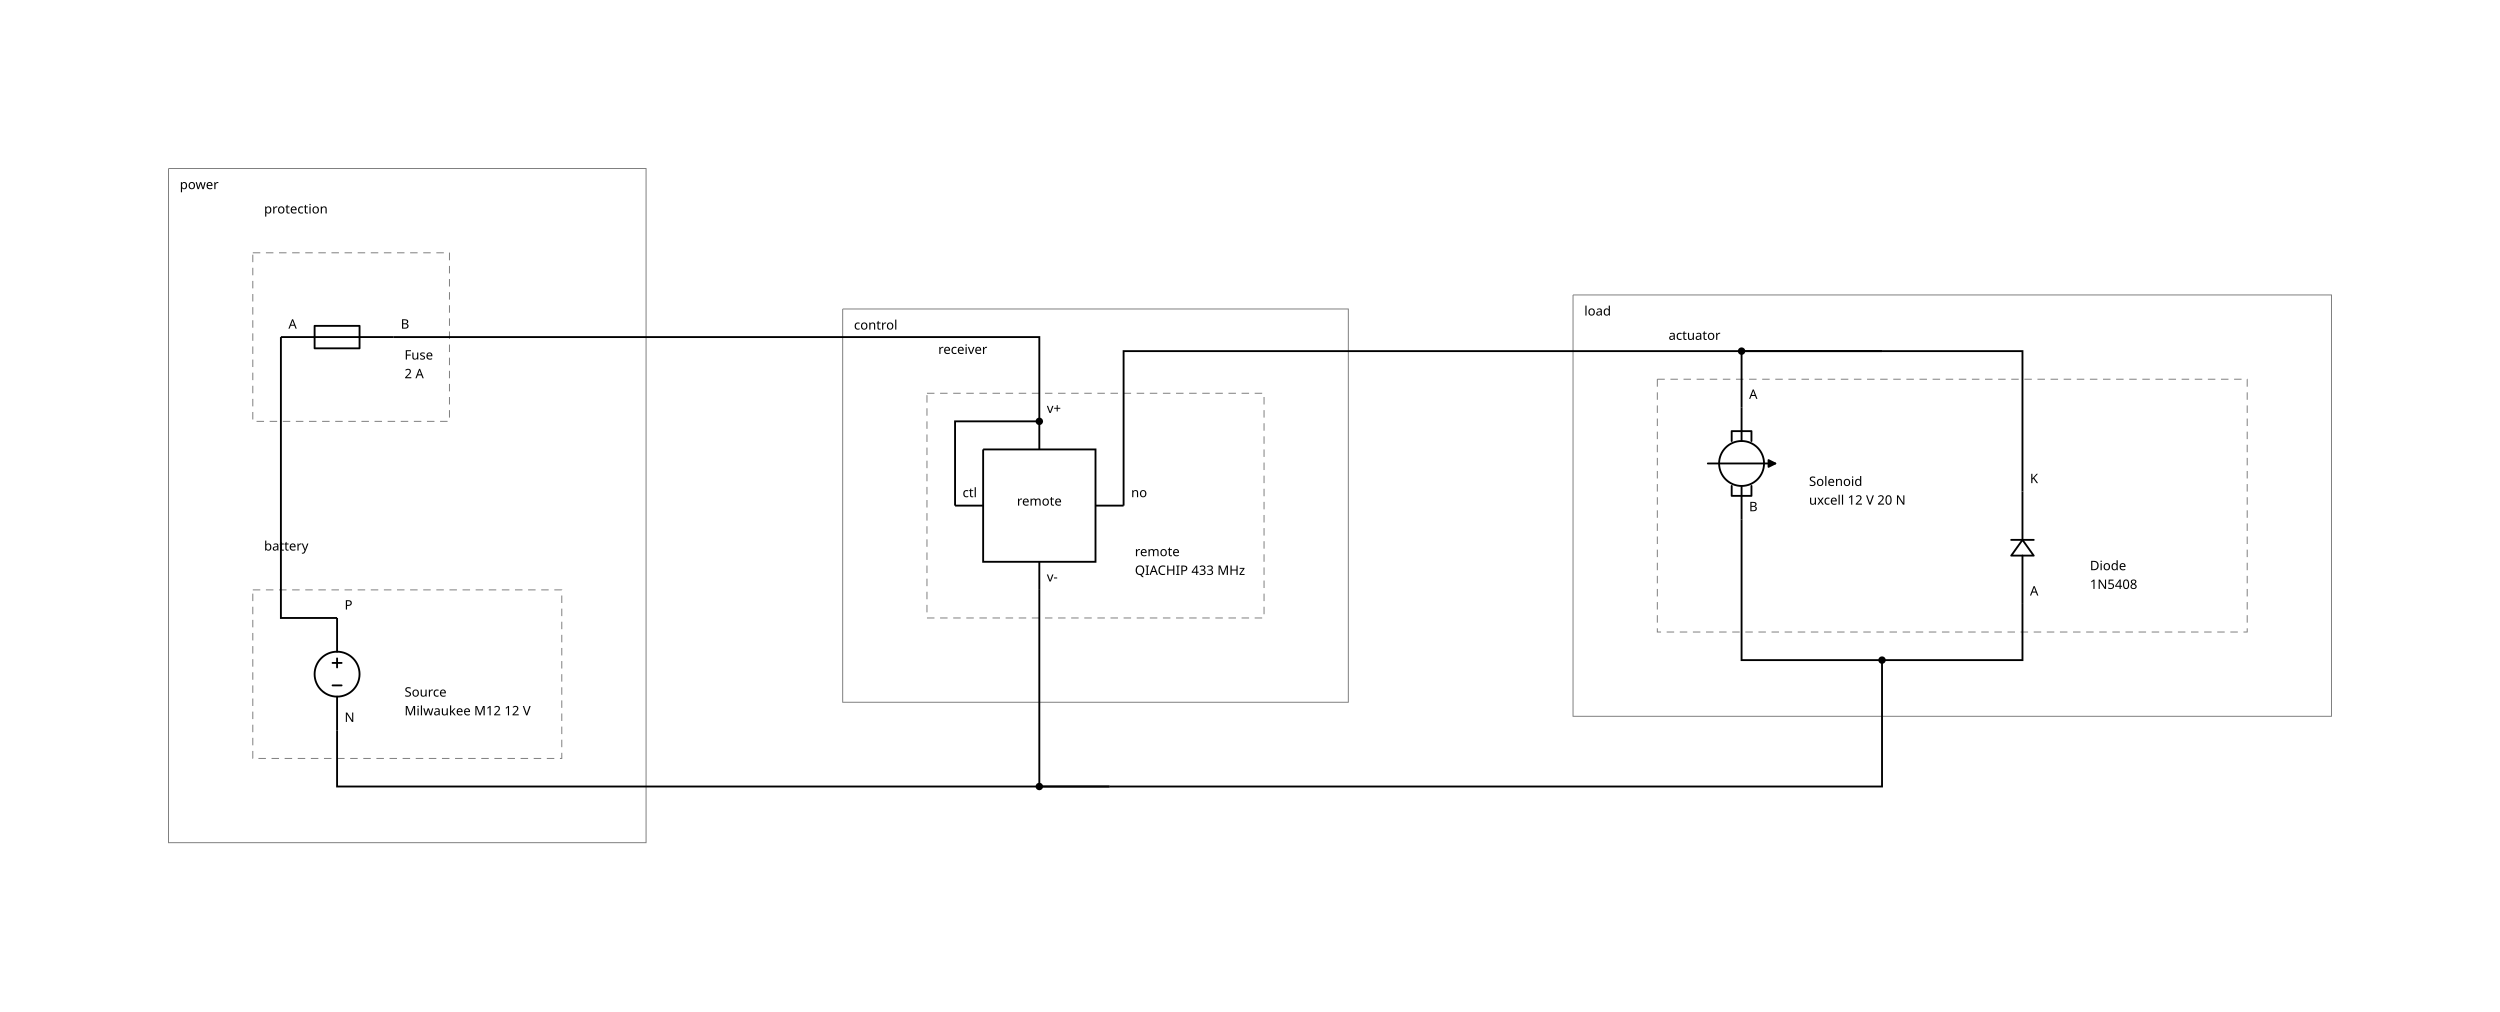
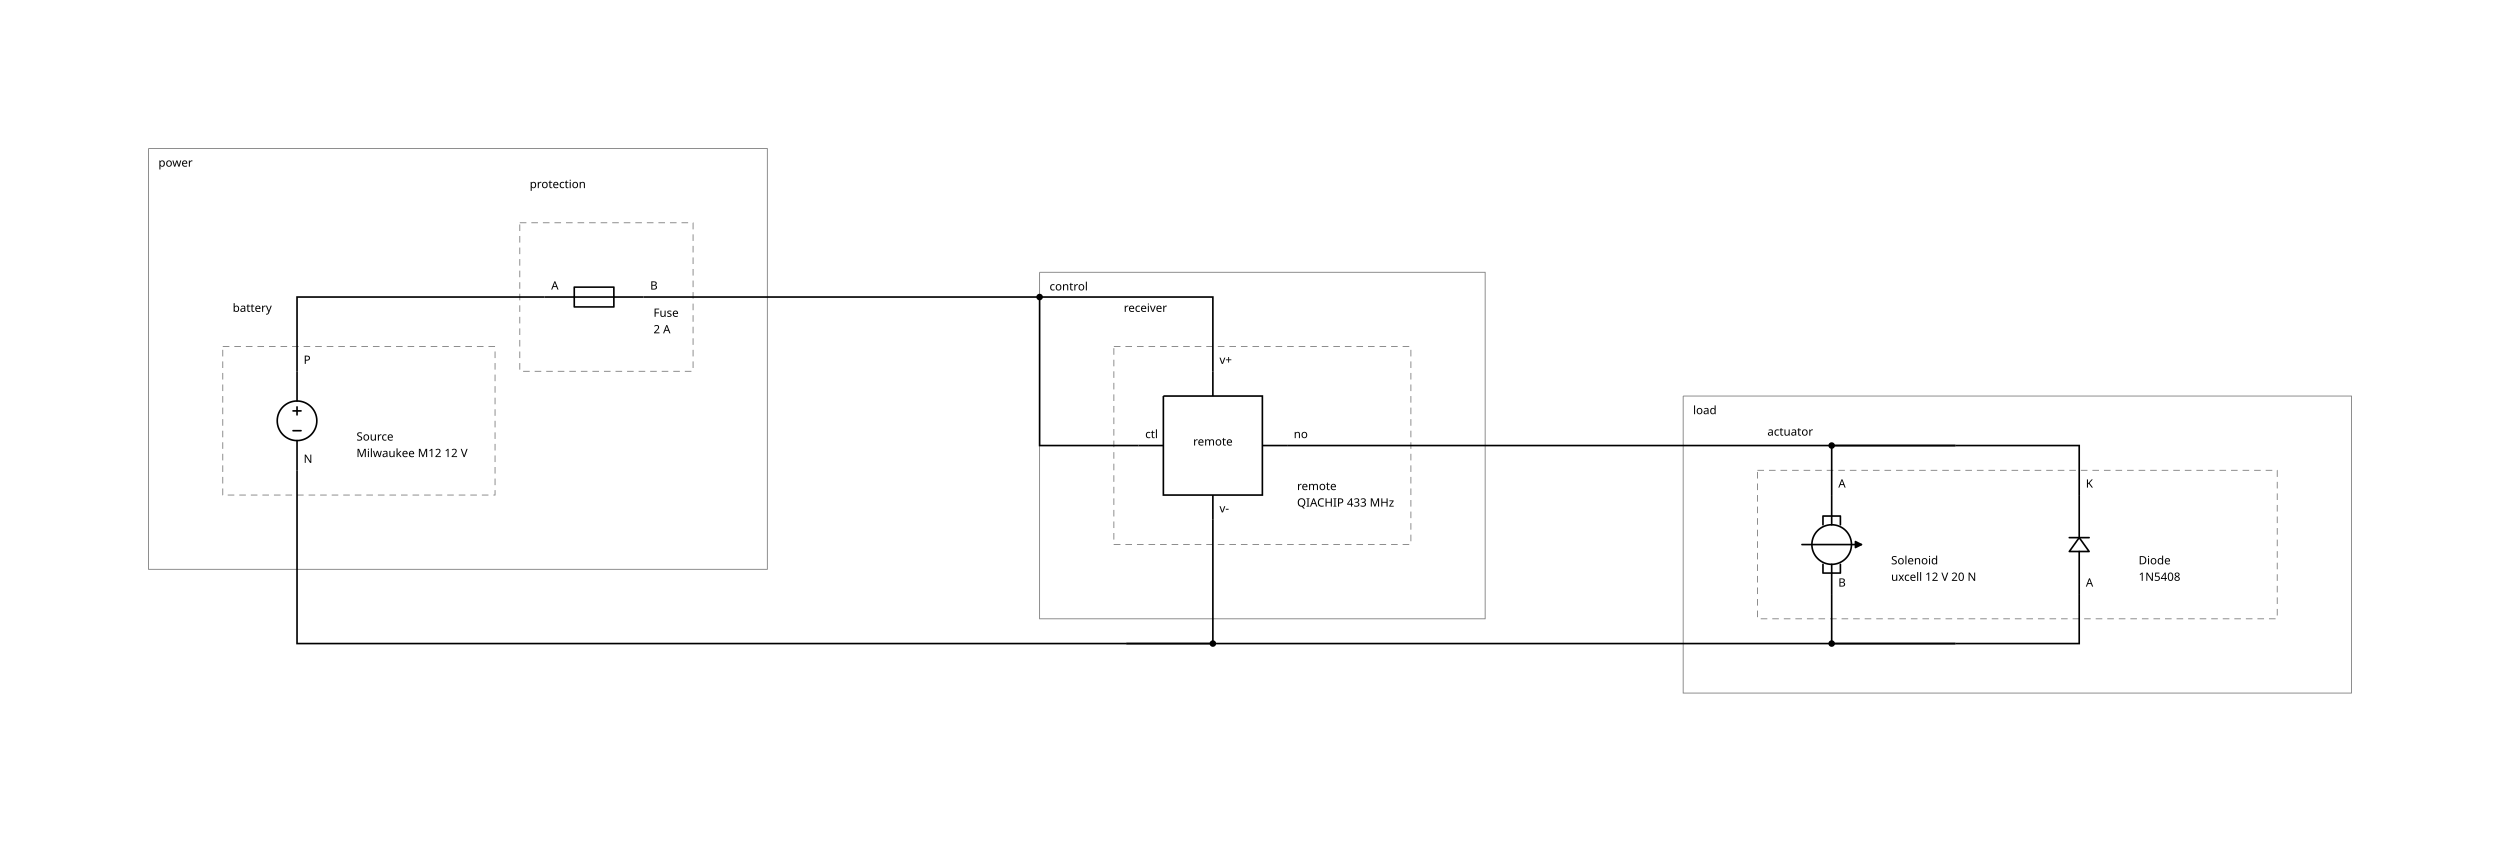
- <svg xmlns="http://www.w3.org/2000/svg" id="fixture-wireless-solenoid" width="2670" viewBox="-300 -300 2670 1080" height="1080" overflow="visible" font-family="sans-serif" font-size="14" role="graphics-document document" aria-roledescription="circuitDiagram">
+ <svg xmlns="http://www.w3.org/2000/svg" id="fixture-wireless-solenoid" width="3030" viewBox="-660 -300 3030 1020" height="1020" overflow="visible" font-family="sans-serif" font-size="14" role="graphics-document document" aria-roledescription="circuitDiagram">
  <g data-drawing-index="0" data-block="power" stroke-width="1">
-     <polyline points="-120,-120 390,-120 390,600 -120,600 -120,-120" stroke="#777" stroke-width="1" fill="none" transform="matrix(1 0 0 1 0 0)" />
+     <polyline points="-480,-120 270,-120 270,390 -480,390 -480,-120" stroke="#777" stroke-width="1" fill="none" transform="matrix(1 0 0 1 0 0)" />
  </g>
  <g data-drawing-index="1" data-label="true" data-frame-label="block">
-     <text x="-108" y="-98" xml:space="preserve" fill="#000">power</text>
+     <text x="-468" y="-98" xml:space="preserve" fill="#000">power</text>
  </g>
  <g data-drawing-index="2" data-block="control" stroke-width="1">
    <polyline points="600,30 1140,30 1140,450 600,450 600,30" stroke="#777" stroke-width="1" fill="none" transform="matrix(1 0 0 1 0 0)" />
  </g>
  <g data-drawing-index="3" data-label="true" data-frame-label="block">
    <text x="612" y="52" xml:space="preserve" fill="#000">control</text>
  </g>
  <g data-drawing-index="4" data-block="load" stroke-width="1">
-     <polyline points="1380,15 2190,15 2190,465 1380,465 1380,15" stroke="#777" stroke-width="1" fill="none" transform="matrix(1 0 0 1 0 0)" />
+     <polyline points="1380,180 2190,180 2190,540 1380,540 1380,180" stroke="#777" stroke-width="1" fill="none" transform="matrix(1 0 0 1 0 0)" />
  </g>
  <g data-drawing-index="5" data-label="true" data-frame-label="block">
-     <text x="1392" y="37" xml:space="preserve" fill="#000">load</text>
+     <text x="1392" y="202" xml:space="preserve" fill="#000">load</text>
  </g>
  <g data-drawing-index="6" data-stage="protection" stroke-dasharray="8 6">
    <polyline points="-30,-30 180,-30 180,150 -30,150 -30,-30" stroke="#777" stroke-width="1" fill="none" transform="matrix(1 0 0 1 0 0)" />
  </g>
  <g data-drawing-index="7" data-label="true" data-frame-label="stage">
    <text x="-18" y="-72" xml:space="preserve" fill="#000">protection</text>
  </g>
  <g data-drawing-index="8" data-stage="battery" stroke-dasharray="8 6">
-     <polyline points="-30,330 300,330 300,510 -30,510 -30,330" stroke="#777" stroke-width="1" fill="none" transform="matrix(1 0 0 1 0 0)" />
+     <polyline points="-390,120 -60,120 -60,300 -390,300 -390,120" stroke="#777" stroke-width="1" fill="none" transform="matrix(1 0 0 1 0 0)" />
  </g>
  <g data-drawing-index="9" data-label="true" data-frame-label="stage">
-     <text x="-18" y="288" xml:space="preserve" fill="#000">battery</text>
+     <text x="-378" y="78" xml:space="preserve" fill="#000">battery</text>
  </g>
  <g data-drawing-index="10" data-stage="receiver" stroke-dasharray="8 6">
    <polyline points="690,120 1050,120 1050,360 690,360 690,120" stroke="#777" stroke-width="1" fill="none" transform="matrix(1 0 0 1 0 0)" />
  </g>
  <g data-drawing-index="11" data-label="true" data-frame-label="stage">
    <text x="702" y="78" xml:space="preserve" fill="#000">receiver</text>
  </g>
  <g data-drawing-index="12" data-stage="actuator" stroke-dasharray="8 6">
-     <polyline points="1470,105 2100,105 2100,375 1470,375 1470,105" stroke="#777" stroke-width="1" fill="none" transform="matrix(1 0 0 1 0 0)" />
+     <polyline points="1470,270 2100,270 2100,450 1470,450 1470,270" stroke="#777" stroke-width="1" fill="none" transform="matrix(1 0 0 1 0 0)" />
  </g>
  <g data-drawing-index="13" data-label="true" data-frame-label="stage">
-     <text x="1482" y="63" xml:space="preserve" fill="#000">actuator</text>
-   </g>
-   <g data-drawing-index="14" data-net="@implicit:Diode:A" data-wire="|-" data-points="[[1560,255],[1560,405],[1710,405]]">
-     <polyline points="1560,255 1560,405 1710,405" stroke="#000" stroke-width="2" fill="none" transform="matrix(1 0 0 1 0 0)" />
-   </g>
-   <g data-drawing-index="15" data-net="@implicit:Diode:A" data-wire="|-" data-points="[[1860,345],[1860,405],[1710,405]]">
-     <polyline points="1860,345 1860,405 1710,405" stroke="#000" stroke-width="2" fill="none" transform="matrix(1 0 0 1 0 0)" />
-   </g>
-   <g data-drawing-index="16" data-net="@implicit:Diode:A" data-wire="|-" data-points="[[810,330],[810,540],[885,540]]">
-     <polyline points="810,330 810,540 885,540" stroke="#000" stroke-width="2" fill="none" transform="matrix(1 0 0 1 0 0)" />
-   </g>
-   <g data-drawing-index="17" data-net="@implicit:Diode:A" data-wire="|-" data-points="[[60,480],[60,540],[885,540]]">
-     <polyline points="60,480 60,540 885,540" stroke="#000" stroke-width="2" fill="none" transform="matrix(1 0 0 1 0 0)" />
-   </g>
-   <g data-drawing-index="18" data-net="@implicit:Diode:A" data-wire="|-" data-points="[[1710,405],[1710,540],[885,540]]">
-     <polyline points="1710,405 1710,540 885,540" stroke="#000" stroke-width="2" fill="none" transform="matrix(1 0 0 1 0 0)" />
-   </g>
-   <g data-drawing-index="19" data-net="@implicit:Diode:K" data-wire="|-" data-points="[[1560,135],[1560,75],[1710,75]]">
-     <polyline points="1560,135 1560,75 1710,75" stroke="#000" stroke-width="2" fill="none" transform="matrix(1 0 0 1 0 0)" />
-   </g>
-   <g data-drawing-index="20" data-net="@implicit:Diode:K" data-wire="|-" data-points="[[1860,225],[1860,75],[1710,75]]">
-     <polyline points="1860,225 1860,75 1710,75" stroke="#000" stroke-width="2" fill="none" transform="matrix(1 0 0 1 0 0)" />
-   </g>
-   <g data-drawing-index="21" data-net="@implicit:Diode:K" data-wire="|-" data-points="[[900,240],[900,75],[1710,75]]">
-     <polyline points="900,240 900,75 1710,75" stroke="#000" stroke-width="2" fill="none" transform="matrix(1 0 0 1 0 0)" />
-   </g>
-   <g data-drawing-index="22" data-net="@implicit:Fuse:A" data-wire="-|" data-points="[[60,360],[0,360],[0,60]]">
-     <polyline points="60,360 0,360 0,60" stroke="#000" stroke-width="2" fill="none" transform="matrix(1 0 0 1 0 0)" />
-   </g>
-   <g data-drawing-index="23" data-net="@implicit:Fuse:B" data-wire="-|" data-points="[[120,60],[810,60],[810,150]]">
-     <polyline points="120,60 810,60 810,150" stroke="#000" stroke-width="2" fill="none" transform="matrix(1 0 0 1 0 0)" />
-   </g>
-   <g data-drawing-index="24" data-net="@implicit:Fuse:B" data-wire="-|" data-points="[[810,150],[720,150],[720,240]]">
-     <polyline points="810,150 720,150 720,240" stroke="#000" stroke-width="2" fill="none" transform="matrix(1 0 0 1 0 0)" />
-   </g>
-   <g data-drawing-index="25" data-device="Fuse" data-type="fuse" data-stage-index="0">
+     <text x="1482" y="228" xml:space="preserve" fill="#000">actuator</text>
+   </g>
+   <g data-drawing-index="14" data-net="@implicit:Diode:A" data-wire="|-" data-points="[[1560,420],[1560,480],[1710,480]]">
+     <polyline points="1560,420 1560,480 1710,480" stroke="#000" stroke-width="2" fill="none" transform="matrix(1 0 0 1 0 0)" />
+   </g>
+   <g data-drawing-index="15" data-net="@implicit:Diode:A" data-wire="|-" data-points="[[1860,420],[1860,480],[1710,480]]">
+     <polyline points="1860,420 1860,480 1710,480" stroke="#000" stroke-width="2" fill="none" transform="matrix(1 0 0 1 0 0)" />
+   </g>
+   <g data-drawing-index="16" data-net="@implicit:Diode:A" data-wire="|-" data-points="[[810,330],[810,480],[705,480]]">
+     <polyline points="810,330 810,480 705,480" stroke="#000" stroke-width="2" fill="none" transform="matrix(1 0 0 1 0 0)" />
+   </g>
+   <g data-drawing-index="17" data-net="@implicit:Diode:A" data-wire="|-" data-points="[[-300,270],[-300,480],[705,480]]">
+     <polyline points="-300,270 -300,480 705,480" stroke="#000" stroke-width="2" fill="none" transform="matrix(1 0 0 1 0 0)" />
+   </g>
+   <g data-drawing-index="18" data-net="@implicit:Diode:A" data-wire="-" data-points="[[1710,480],[705,480]]">
+     <polyline points="1710,480 705,480" stroke="#000" stroke-width="2" fill="none" transform="matrix(1 0 0 1 0 0)" />
+   </g>
+   <g data-drawing-index="19" data-net="@implicit:Diode:K" data-wire="|-" data-points="[[1560,300],[1560,240],[1710,240]]">
+     <polyline points="1560,300 1560,240 1710,240" stroke="#000" stroke-width="2" fill="none" transform="matrix(1 0 0 1 0 0)" />
+   </g>
+   <g data-drawing-index="20" data-net="@implicit:Diode:K" data-wire="|-" data-points="[[1860,300],[1860,240],[1710,240]]">
+     <polyline points="1860,300 1860,240 1710,240" stroke="#000" stroke-width="2" fill="none" transform="matrix(1 0 0 1 0 0)" />
+   </g>
+   <g data-drawing-index="21" data-net="@implicit:Diode:K" data-wire="-" data-points="[[900,240],[1710,240]]">
+     <polyline points="900,240 1710,240" stroke="#000" stroke-width="2" fill="none" transform="matrix(1 0 0 1 0 0)" />
+   </g>
+   <g data-drawing-index="22" data-net="@implicit:Fuse:A" data-wire="|-" data-points="[[-300,150],[-300,60],[0,60]]">
+     <polyline points="-300,150 -300,60 0,60" stroke="#000" stroke-width="2" fill="none" transform="matrix(1 0 0 1 0 0)" />
+   </g>
+   <g data-drawing-index="23" data-net="@implicit:Fuse:B" data-wire="|-" data-points="[[810,150],[810,60],[600,60]]">
+     <polyline points="810,150 810,60 600,60" stroke="#000" stroke-width="2" fill="none" transform="matrix(1 0 0 1 0 0)" />
+   </g>
+   <g data-drawing-index="24" data-net="@implicit:Fuse:B" data-wire="-|" data-points="[[720,240],[600,240],[600,60]]">
+     <polyline points="720,240 600,240 600,60" stroke="#000" stroke-width="2" fill="none" transform="matrix(1 0 0 1 0 0)" />
+   </g>
+   <g data-drawing-index="25" data-net="@implicit:Fuse:B" data-wire="-" data-points="[[120,60],[600,60]]">
+     <polyline points="120,60 600,60" stroke="#000" stroke-width="2" fill="none" transform="matrix(1 0 0 1 0 0)" />
+   </g>
+   <g data-drawing-index="26" data-device="Fuse" data-type="fuse" data-stage-index="0">
    <g transform="matrix(1 0 0 1 0 0)">
      <svg width="120" height="120" viewBox="0 0 120 120">
-         <g id="fixture-wireless-solenoid-element-25-fuse" fill="none" stroke="#000" stroke-width="2" stroke-linecap="round" stroke-linejoin="round">
-           <path d="M 0 60 L 36 60 L 36 48 L 84 48 L 84 72 L 36 72 L 36 60 M 84 60 L 120 60" id="fixture-wireless-solenoid-element-25-reference-0" stroke="#000" fill="none" stroke-width="2" stroke-linecap="round" stroke-linejoin="round" />
-           <path d="M 36 60 L 84 60" id="fixture-wireless-solenoid-element-25-reference-1" stroke="#000" fill="none" stroke-width="2" stroke-linecap="round" stroke-linejoin="round" />
-         </g>
-       </svg>
-     </g>
-   </g>
-   <g data-drawing-index="26" data-label="true" data-device-label="Fuse">
+         <g id="fixture-wireless-solenoid-element-26-fuse" fill="none" stroke="#000" stroke-width="2" stroke-linecap="round" stroke-linejoin="round">
+           <path d="M 0 60 L 36 60 L 36 48 L 84 48 L 84 72 L 36 72 L 36 60 M 84 60 L 120 60" id="fixture-wireless-solenoid-element-26-reference-0" stroke="#000" fill="none" stroke-width="2" stroke-linecap="round" stroke-linejoin="round" />
+           <path d="M 36 60 L 84 60" id="fixture-wireless-solenoid-element-26-reference-1" stroke="#000" fill="none" stroke-width="2" stroke-linecap="round" stroke-linejoin="round" />
+         </g>
+       </svg>
+     </g>
+   </g>
+   <g data-drawing-index="27" data-label="true" data-device-label="Fuse">
    <text x="132" y="84" xml:space="preserve" fill="#000">Fuse</text>
  </g>
-   <g data-drawing-index="27" data-label="true" data-device-label="Fuse">
+   <g data-drawing-index="28" data-label="true" data-device-label="Fuse">
    <text x="132" y="104" xml:space="preserve" fill="#000">2 A</text>
  </g>
-   <g data-drawing-index="28" data-label="true" data-terminal="A" data-terminal-device="Fuse" data-x="0" data-y="60" data-terminal-net="@implicit:Fuse:A">
+   <g data-drawing-index="29" data-label="true" data-terminal="A" data-terminal-device="Fuse" data-x="0" data-y="60" data-terminal-net="@implicit:Fuse:A">
    <text x="8" y="51" xml:space="preserve" fill="#000">A</text>
  </g>
-   <g data-drawing-index="29" data-label="true" data-terminal="B" data-terminal-device="Fuse" data-x="120" data-y="60" data-terminal-net="@implicit:Fuse:B">
+   <g data-drawing-index="30" data-label="true" data-terminal="B" data-terminal-device="Fuse" data-x="120" data-y="60" data-terminal-net="@implicit:Fuse:B">
    <text x="128" y="51" xml:space="preserve" fill="#000">B</text>
  </g>
-   <g data-drawing-index="30" data-device="Source" data-type="voltageSource" data-stage-index="1">
-     <g transform="matrix(1 0 0 1 0 360)">
-       <svg width="120" height="120" viewBox="0 0 120 120">
-         <g id="fixture-wireless-solenoid-element-30-voltageSource" fill="none" stroke="#000" stroke-width="2" stroke-linecap="round" stroke-linejoin="round">
-           <circle cx="60" cy="60" r="24" id="fixture-wireless-solenoid-element-30-reference-0" stroke="#000" fill="none" stroke-width="2" />
-           <path d="M 60 120 L 60 84 L 60 84 M 60 36 L 60 36 L 60 0" id="fixture-wireless-solenoid-element-30-reference-1" stroke="#000" fill="none" stroke-width="2" stroke-linecap="round" stroke-linejoin="round" />
-           <path d="M 64.8 72 L 55.2 72" id="fixture-wireless-solenoid-element-30-reference-2" stroke="#000" fill="none" stroke-width="2" stroke-linecap="round" stroke-linejoin="round" />
-           <path d="M 60 52.8 L 60 43.2" id="fixture-wireless-solenoid-element-30-reference-3" stroke="#000" fill="none" stroke-width="2" stroke-linecap="round" stroke-linejoin="round" />
-           <path d="M 64.8 48 L 55.2 48" id="fixture-wireless-solenoid-element-30-reference-4" stroke="#000" fill="none" stroke-width="2" stroke-linecap="round" stroke-linejoin="round" />
-         </g>
-       </svg>
-     </g>
-   </g>
-   <g data-drawing-index="31" data-label="true" data-device-label="Source">
-     <text x="132" y="444" xml:space="preserve" fill="#000">Source</text>
+   <g data-drawing-index="31" data-device="Source" data-type="voltageSource" data-stage-index="1">
+     <g transform="matrix(1 0 0 1 -360 150)">
+       <svg width="120" height="120" viewBox="0 0 120 120">
+         <g id="fixture-wireless-solenoid-element-31-voltageSource" fill="none" stroke="#000" stroke-width="2" stroke-linecap="round" stroke-linejoin="round">
+           <circle cx="60" cy="60" r="24" id="fixture-wireless-solenoid-element-31-reference-0" stroke="#000" fill="none" stroke-width="2" />
+           <path d="M 60 120 L 60 84 L 60 84 M 60 36 L 60 36 L 60 0" id="fixture-wireless-solenoid-element-31-reference-1" stroke="#000" fill="none" stroke-width="2" stroke-linecap="round" stroke-linejoin="round" />
+           <path d="M 64.8 72 L 55.2 72" id="fixture-wireless-solenoid-element-31-reference-2" stroke="#000" fill="none" stroke-width="2" stroke-linecap="round" stroke-linejoin="round" />
+           <path d="M 60 52.8 L 60 43.2" id="fixture-wireless-solenoid-element-31-reference-3" stroke="#000" fill="none" stroke-width="2" stroke-linecap="round" stroke-linejoin="round" />
+           <path d="M 64.8 48 L 55.2 48" id="fixture-wireless-solenoid-element-31-reference-4" stroke="#000" fill="none" stroke-width="2" stroke-linecap="round" stroke-linejoin="round" />
+         </g>
+       </svg>
+     </g>
  </g>
  <g data-drawing-index="32" data-label="true" data-device-label="Source">
-     <text x="132" y="464" xml:space="preserve" fill="#000">Milwaukee M12 12 V</text>
-   </g>
-   <g data-drawing-index="33" data-label="true" data-terminal="P" data-terminal-device="Source" data-x="60" data-y="360" data-terminal-net="@implicit:Fuse:A">
-     <text x="68" y="351" xml:space="preserve" fill="#000">P</text>
-   </g>
-   <g data-drawing-index="34" data-label="true" data-terminal="N" data-terminal-device="Source" data-x="60" data-y="480" data-terminal-net="@implicit:Diode:A">
-     <text x="68" y="471" xml:space="preserve" fill="#000">N</text>
-   </g>
-   <g data-drawing-index="35" data-device="remote" data-type="ic" data-stage-index="2">
+     <text x="-228" y="234" xml:space="preserve" fill="#000">Source</text>
+   </g>
+   <g data-drawing-index="33" data-label="true" data-device-label="Source">
+     <text x="-228" y="254" xml:space="preserve" fill="#000">Milwaukee M12 12 V</text>
+   </g>
+   <g data-drawing-index="34" data-label="true" data-terminal="P" data-terminal-device="Source" data-x="-300" data-y="150" data-terminal-net="@implicit:Fuse:A">
+     <text x="-292" y="141" xml:space="preserve" fill="#000">P</text>
+   </g>
+   <g data-drawing-index="35" data-label="true" data-terminal="N" data-terminal-device="Source" data-x="-300" data-y="270" data-terminal-net="@implicit:Diode:A">
+     <text x="-292" y="261" xml:space="preserve" fill="#000">N</text>
+   </g>
+   <g data-drawing-index="36" data-device="remote" data-type="ic" data-stage-index="2">
    <polyline points="30,30 150,30 150,150 30,150 30,30" stroke="#000" stroke-width="2" fill="none" transform="matrix(1 0 0 1 720 150)" />
    <line x1="90" y1="0" x2="90" y2="30" stroke="#000" stroke-width="2" fill="none" transform="matrix(1 0 0 1 720 150)" />
    <line x1="90" y1="150" x2="90" y2="180" stroke="#000" stroke-width="2" fill="none" transform="matrix(1 0 0 1 720 150)" />
    <line x1="0" y1="90" x2="30" y2="90" stroke="#000" stroke-width="2" fill="none" transform="matrix(1 0 0 1 720 150)" />
    <line x1="150" y1="90" x2="180" y2="90" stroke="#000" stroke-width="2" fill="none" transform="matrix(1 0 0 1 720 150)" />
  </g>
-   <g data-drawing-index="36" data-label="true" data-device-label="remote">
+   <g data-drawing-index="37" data-label="true" data-device-label="remote">
    <text x="912" y="294" xml:space="preserve" fill="#000">remote</text>
  </g>
-   <g data-drawing-index="37" data-label="true" data-device-label="remote">
+   <g data-drawing-index="38" data-label="true" data-device-label="remote">
    <text x="912" y="314" xml:space="preserve" fill="#000">QIACHIP 433 MHz</text>
  </g>
-   <g data-drawing-index="38" data-label="true" data-ic-label="true" text-anchor="middle">
+   <g data-drawing-index="39" data-label="true" data-ic-label="true" text-anchor="middle">
    <text x="810" y="240" xml:space="preserve" fill="#000">remote</text>
  </g>
-   <g data-drawing-index="39" data-label="true" data-terminal="v+" data-terminal-device="remote" data-x="810" data-y="150" data-terminal-net="@implicit:Fuse:B">
+   <g data-drawing-index="40" data-label="true" data-terminal="v+" data-terminal-device="remote" data-x="810" data-y="150" data-terminal-net="@implicit:Fuse:B">
    <text x="818" y="141" xml:space="preserve" fill="#000">v+</text>
  </g>
-   <g data-drawing-index="40" data-label="true" data-terminal="ctl" data-terminal-device="remote" data-x="720" data-y="240" data-terminal-net="@implicit:Fuse:B">
+   <g data-drawing-index="41" data-label="true" data-terminal="ctl" data-terminal-device="remote" data-x="720" data-y="240" data-terminal-net="@implicit:Fuse:B">
    <text x="728" y="231" xml:space="preserve" fill="#000">ctl</text>
  </g>
-   <g data-drawing-index="41" data-label="true" data-terminal="v-" data-terminal-device="remote" data-x="810" data-y="330" data-terminal-net="@implicit:Diode:A">
+   <g data-drawing-index="42" data-label="true" data-terminal="v-" data-terminal-device="remote" data-x="810" data-y="330" data-terminal-net="@implicit:Diode:A">
    <text x="818" y="321" xml:space="preserve" fill="#000">v-</text>
  </g>
-   <g data-drawing-index="42" data-label="true" data-terminal="no" data-terminal-device="remote" data-x="900" data-y="240" data-terminal-net="@implicit:Diode:K">
+   <g data-drawing-index="43" data-label="true" data-terminal="no" data-terminal-device="remote" data-x="900" data-y="240" data-terminal-net="@implicit:Diode:K">
    <text x="908" y="231" xml:space="preserve" fill="#000">no</text>
  </g>
-   <g data-drawing-index="43" data-device="Solenoid" data-type="solenoid" data-stage-index="3">
-     <g transform="matrix(6.123233995736766e-17 1 -1 6.123233995736766e-17 1620 135)">
-       <svg width="120" height="120" viewBox="0 0 120 120">
-         <g id="fixture-wireless-solenoid-element-43-solenoid" fill="none" stroke="#000" stroke-width="2" stroke-linecap="round" stroke-linejoin="round">
-           <path id="fixture-wireless-solenoid-element-43-reference-0" d="M 25.44 60 L 25.44 60 M 94.56 60 L 94.56 60" stroke="#000" fill="none" />
-           <path id="fixture-wireless-solenoid-element-43-reference-1" d="M 36 70.56 L 25.44 70.56 L 25.44 49.44 L 36 49.44" stroke="#000" fill="none" />
-           <path id="fixture-wireless-solenoid-element-43-reference-2" d="M 84 70.56 L 94.56 70.56 L 94.56 49.44 L 84 49.44" stroke="#000" fill="none" />
-           <circle id="fixture-wireless-solenoid-element-43-reference-3" cx="60" cy="60" r="24" stroke="#000" fill="none" />
-           <path id="fixture-wireless-solenoid-element-43-electrical-leads" d="M 0 60 L 36 60 M 84 60 L 120 60" stroke="#000" fill="none" />
-           <path id="fixture-wireless-solenoid-element-43-motion-shaft" d="M 60 96 L 60 24" stroke="#000" fill="none" />
-           <polygon id="fixture-wireless-solenoid-element-43-motion-arrowhead" points="60,24 56.4,31.2 63.6,31.2" stroke="#000" fill="#000" />
-         </g>
-       </svg>
-     </g>
-   </g>
-   <g data-drawing-index="44" data-label="true" data-device-label="Solenoid">
-     <text x="1632" y="219" xml:space="preserve" fill="#000">Solenoid</text>
+   <g data-drawing-index="44" data-device="Solenoid" data-type="solenoid" data-stage-index="3">
+     <g transform="matrix(6.123233995736766e-17 1 -1 6.123233995736766e-17 1620 300)">
+       <svg width="120" height="120" viewBox="0 0 120 120">
+         <g id="fixture-wireless-solenoid-element-44-solenoid" fill="none" stroke="#000" stroke-width="2" stroke-linecap="round" stroke-linejoin="round">
+           <path id="fixture-wireless-solenoid-element-44-reference-0" d="M 25.44 60 L 25.44 60 M 94.56 60 L 94.56 60" stroke="#000" fill="none" />
+           <path id="fixture-wireless-solenoid-element-44-reference-1" d="M 36 70.56 L 25.44 70.56 L 25.44 49.44 L 36 49.44" stroke="#000" fill="none" />
+           <path id="fixture-wireless-solenoid-element-44-reference-2" d="M 84 70.56 L 94.56 70.56 L 94.56 49.44 L 84 49.44" stroke="#000" fill="none" />
+           <circle id="fixture-wireless-solenoid-element-44-reference-3" cx="60" cy="60" r="24" stroke="#000" fill="none" />
+           <path id="fixture-wireless-solenoid-element-44-electrical-leads" d="M 0 60 L 36 60 M 84 60 L 120 60" stroke="#000" fill="none" />
+           <path id="fixture-wireless-solenoid-element-44-motion-shaft" d="M 60 96 L 60 24" stroke="#000" fill="none" />
+           <polygon id="fixture-wireless-solenoid-element-44-motion-arrowhead" points="60,24 56.4,31.2 63.6,31.2" stroke="#000" fill="#000" />
+         </g>
+       </svg>
+     </g>
  </g>
  <g data-drawing-index="45" data-label="true" data-device-label="Solenoid">
-     <text x="1632" y="239" xml:space="preserve" fill="#000">uxcell 12 V 20 N</text>
-   </g>
-   <g data-drawing-index="46" data-label="true" data-terminal="A" data-terminal-device="Solenoid" data-x="1560" data-y="135" data-terminal-net="@implicit:Diode:K">
-     <text x="1568" y="126" xml:space="preserve" fill="#000">A</text>
-   </g>
-   <g data-drawing-index="47" data-label="true" data-terminal="B" data-terminal-device="Solenoid" data-x="1560" data-y="255" data-terminal-net="@implicit:Diode:A">
-     <text x="1568" y="246" xml:space="preserve" fill="#000">B</text>
-   </g>
-   <g data-drawing-index="48" data-device="Diode" data-type="diode" data-stage-index="3">
-     <g transform="matrix(-1.8369701987210297e-16 -1 1 -1.8369701987210297e-16 1800 345)">
-       <svg width="120" height="120" viewBox="0 0 120 120">
-         <g id="fixture-wireless-solenoid-element-48-diode" fill="none" stroke="#000" stroke-width="2" stroke-linecap="round" stroke-linejoin="round">
-           <polygon points="51.6,48 68.4,60 51.6,72" id="fixture-wireless-solenoid-element-48-reference-0" stroke="#000" fill="none" stroke-width="2" stroke-linecap="round" stroke-linejoin="round" />
-           <path d="M 0 60 L 51.6 60 M 68.4 48 L 68.4 72 M 68.4 60 L 120 60" id="fixture-wireless-solenoid-element-48-reference-1" stroke="#000" fill="none" stroke-width="2" stroke-linecap="round" stroke-linejoin="round" />
-         </g>
-       </svg>
-     </g>
-   </g>
-   <g data-drawing-index="49" data-label="true" data-device-label="Diode">
-     <text x="1932" y="309" xml:space="preserve" fill="#000">Diode</text>
+     <text x="1632" y="384" xml:space="preserve" fill="#000">Solenoid</text>
+   </g>
+   <g data-drawing-index="46" data-label="true" data-device-label="Solenoid">
+     <text x="1632" y="404" xml:space="preserve" fill="#000">uxcell 12 V 20 N</text>
+   </g>
+   <g data-drawing-index="47" data-label="true" data-terminal="A" data-terminal-device="Solenoid" data-x="1560" data-y="300" data-terminal-net="@implicit:Diode:K">
+     <text x="1568" y="291" xml:space="preserve" fill="#000">A</text>
+   </g>
+   <g data-drawing-index="48" data-label="true" data-terminal="B" data-terminal-device="Solenoid" data-x="1560" data-y="420" data-terminal-net="@implicit:Diode:A">
+     <text x="1568" y="411" xml:space="preserve" fill="#000">B</text>
+   </g>
+   <g data-drawing-index="49" data-device="Diode" data-type="diode" data-stage-index="3">
+     <g transform="matrix(-1.8369701987210297e-16 -1 1 -1.8369701987210297e-16 1800 420)">
+       <svg width="120" height="120" viewBox="0 0 120 120">
+         <g id="fixture-wireless-solenoid-element-49-diode" fill="none" stroke="#000" stroke-width="2" stroke-linecap="round" stroke-linejoin="round">
+           <polygon points="51.6,48 68.4,60 51.6,72" id="fixture-wireless-solenoid-element-49-reference-0" stroke="#000" fill="none" stroke-width="2" stroke-linecap="round" stroke-linejoin="round" />
+           <path d="M 0 60 L 51.6 60 M 68.4 48 L 68.4 72 M 68.4 60 L 120 60" id="fixture-wireless-solenoid-element-49-reference-1" stroke="#000" fill="none" stroke-width="2" stroke-linecap="round" stroke-linejoin="round" />
+         </g>
+       </svg>
+     </g>
  </g>
  <g data-drawing-index="50" data-label="true" data-device-label="Diode">
-     <text x="1932" y="329" xml:space="preserve" fill="#000">1N5408</text>
-   </g>
-   <g data-drawing-index="51" data-label="true" data-terminal="A" data-terminal-device="Diode" data-x="1860" data-y="345" data-terminal-net="@implicit:Diode:A">
-     <text x="1868" y="336" xml:space="preserve" fill="#000">A</text>
-   </g>
-   <g data-drawing-index="52" data-label="true" data-terminal="K" data-terminal-device="Diode" data-x="1860" data-y="225" data-terminal-net="@implicit:Diode:K">
-     <text x="1868" y="216" xml:space="preserve" fill="#000">K</text>
-   </g>
-   <g data-drawing-index="53" data-junction="true" data-net="@implicit:Diode:A">
-     <circle cx="0" cy="0" r="3" stroke="#000" stroke-width="2" fill="#000" transform="matrix(1 0 0 1 1710 405)" />
+     <text x="1932" y="384" xml:space="preserve" fill="#000">Diode</text>
+   </g>
+   <g data-drawing-index="51" data-label="true" data-device-label="Diode">
+     <text x="1932" y="404" xml:space="preserve" fill="#000">1N5408</text>
+   </g>
+   <g data-drawing-index="52" data-label="true" data-terminal="A" data-terminal-device="Diode" data-x="1860" data-y="420" data-terminal-net="@implicit:Diode:A">
+     <text x="1868" y="411" xml:space="preserve" fill="#000">A</text>
+   </g>
+   <g data-drawing-index="53" data-label="true" data-terminal="K" data-terminal-device="Diode" data-x="1860" data-y="300" data-terminal-net="@implicit:Diode:K">
+     <text x="1868" y="291" xml:space="preserve" fill="#000">K</text>
  </g>
  <g data-drawing-index="54" data-junction="true" data-net="@implicit:Diode:A">
-     <circle cx="0" cy="0" r="3" stroke="#000" stroke-width="2" fill="#000" transform="matrix(1 0 0 1 810 540)" />
-   </g>
-   <g data-drawing-index="55" data-junction="true" data-net="@implicit:Diode:K">
-     <circle cx="0" cy="0" r="3" stroke="#000" stroke-width="2" fill="#000" transform="matrix(1 0 0 1 1560 75)" />
-   </g>
-   <g data-drawing-index="56" data-junction="true" data-net="@implicit:Fuse:B">
-     <circle cx="0" cy="0" r="3" stroke="#000" stroke-width="2" fill="#000" transform="matrix(1 0 0 1 810 150)" />
+     <circle cx="0" cy="0" r="3" stroke="#000" stroke-width="2" fill="#000" transform="matrix(1 0 0 1 1560 480)" />
+   </g>
+   <g data-drawing-index="55" data-junction="true" data-net="@implicit:Diode:A">
+     <circle cx="0" cy="0" r="3" stroke="#000" stroke-width="2" fill="#000" transform="matrix(1 0 0 1 810 480)" />
+   </g>
+   <g data-drawing-index="56" data-junction="true" data-net="@implicit:Diode:K">
+     <circle cx="0" cy="0" r="3" stroke="#000" stroke-width="2" fill="#000" transform="matrix(1 0 0 1 1560 240)" />
+   </g>
+   <g data-drawing-index="57" data-junction="true" data-net="@implicit:Fuse:B">
+     <circle cx="0" cy="0" r="3" stroke="#000" stroke-width="2" fill="#000" transform="matrix(1 0 0 1 600 60)" />
  </g>
</svg>
